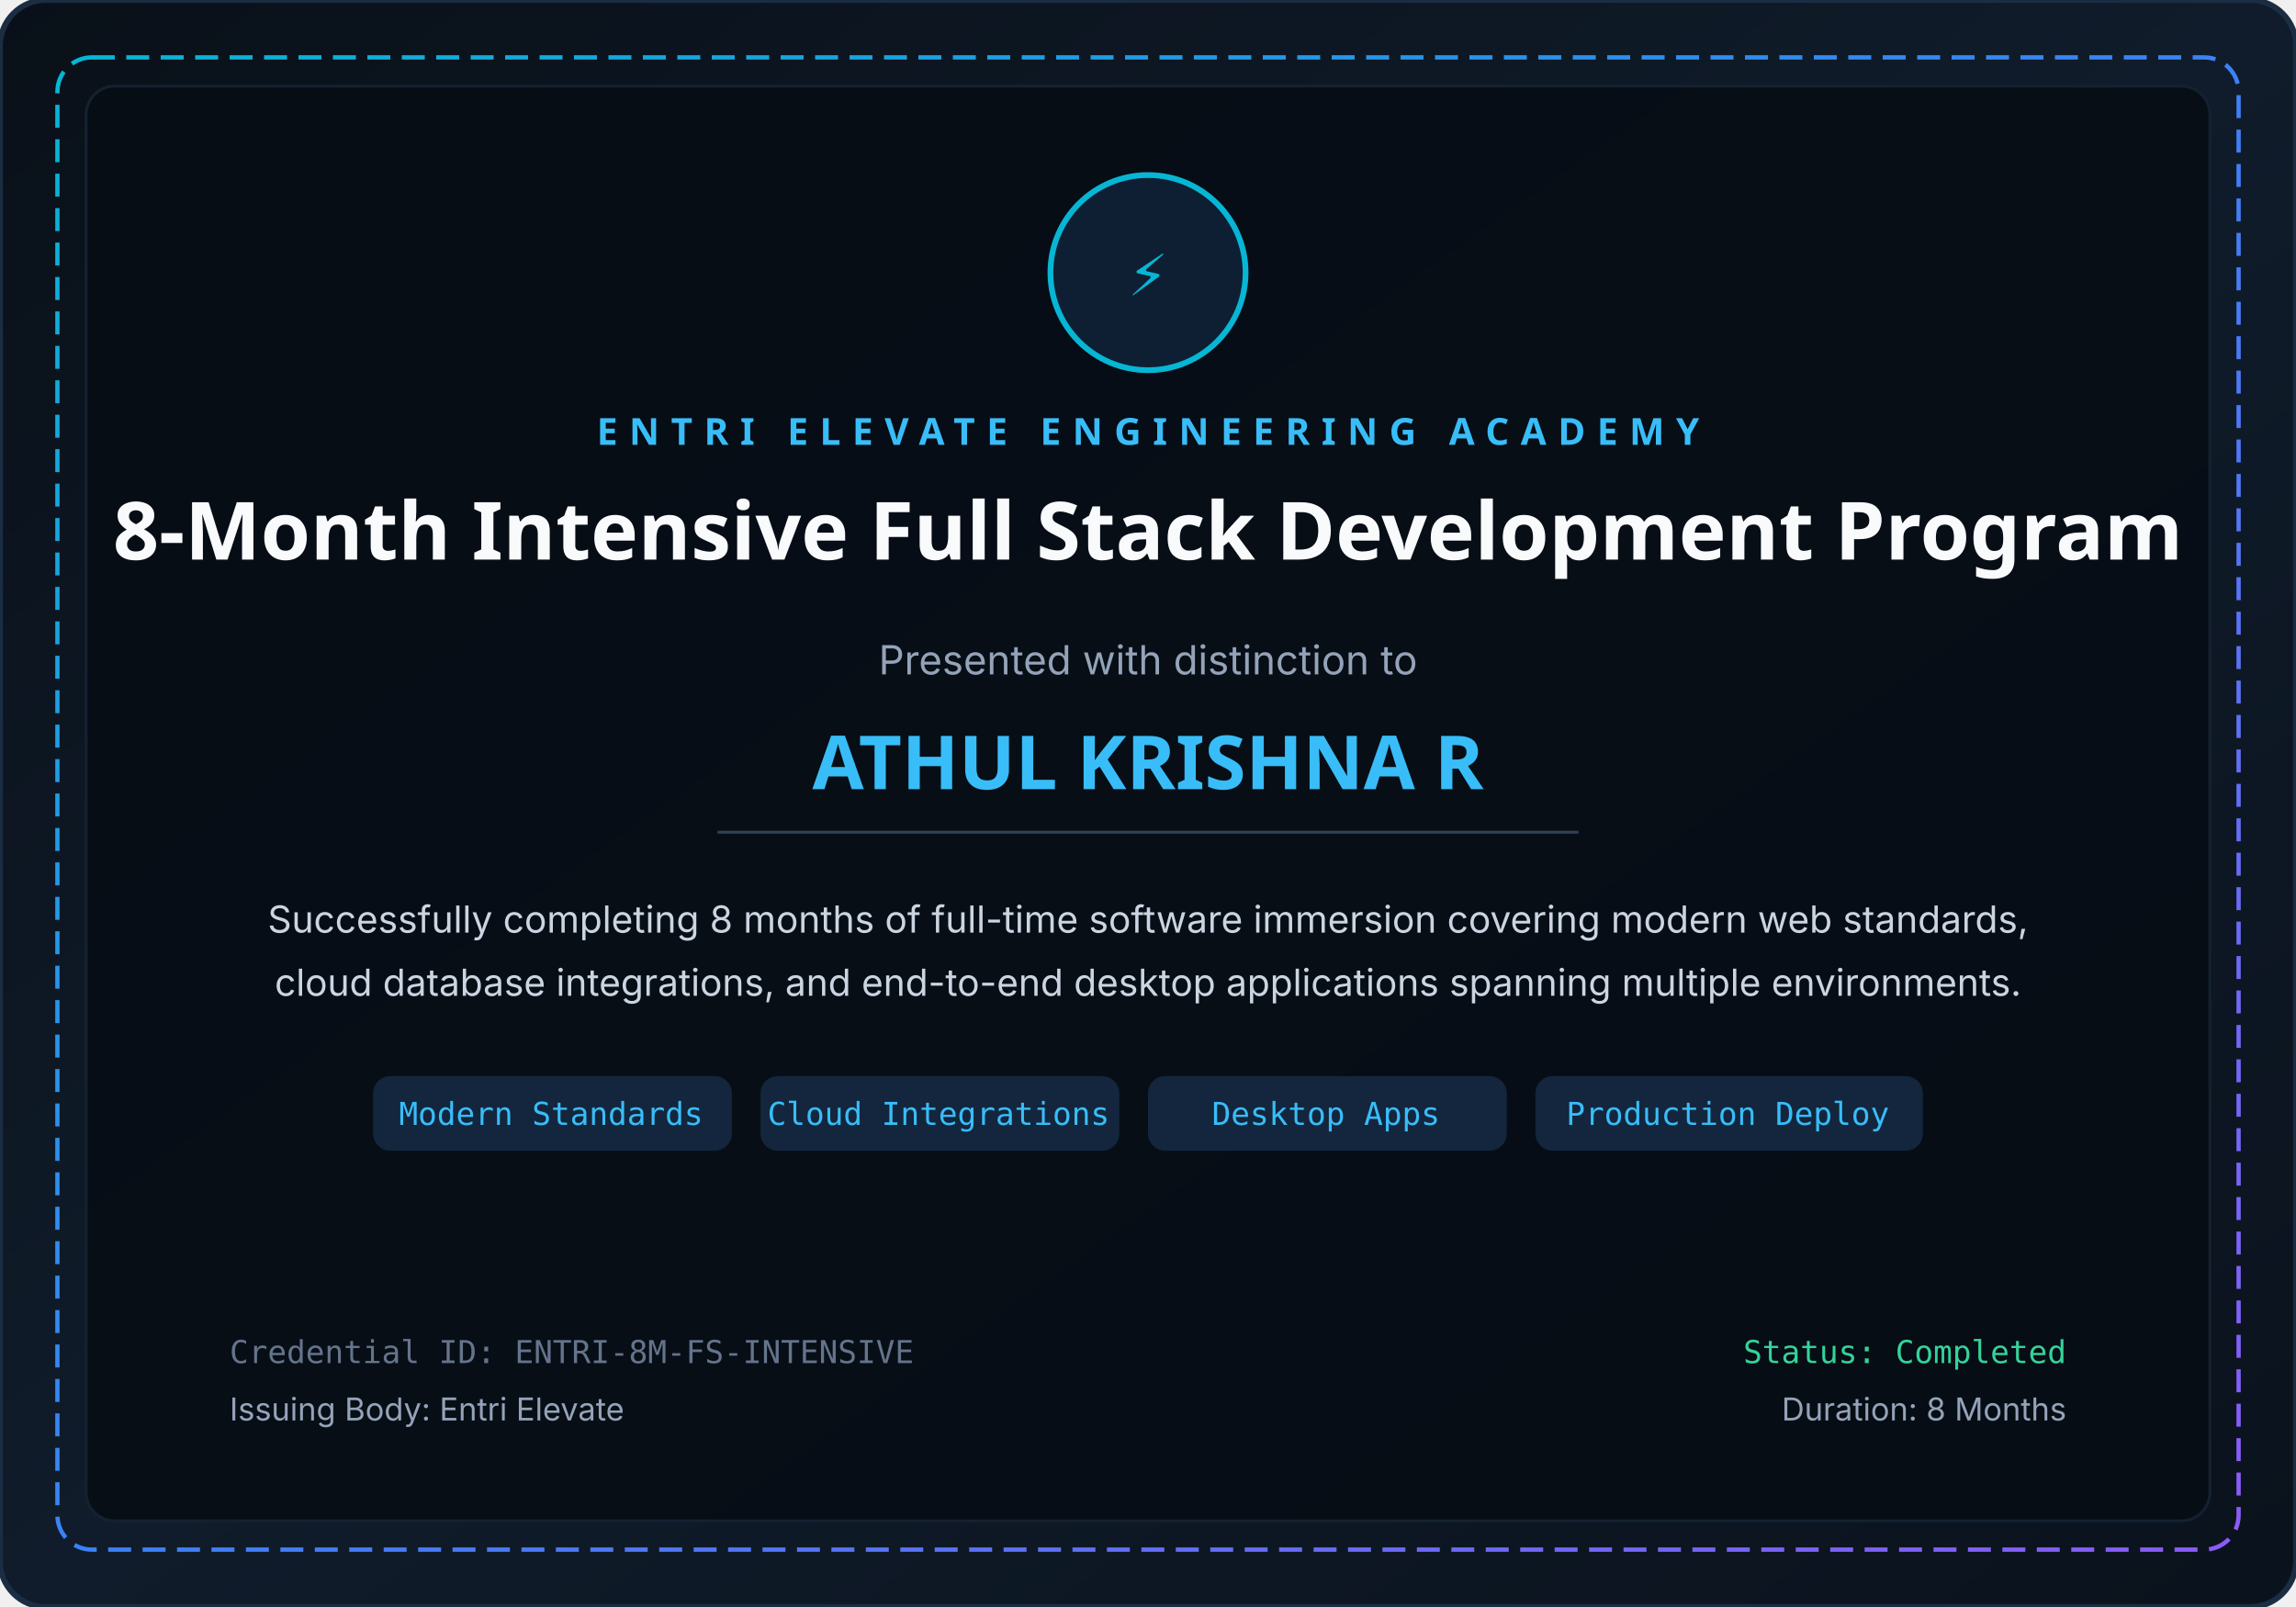
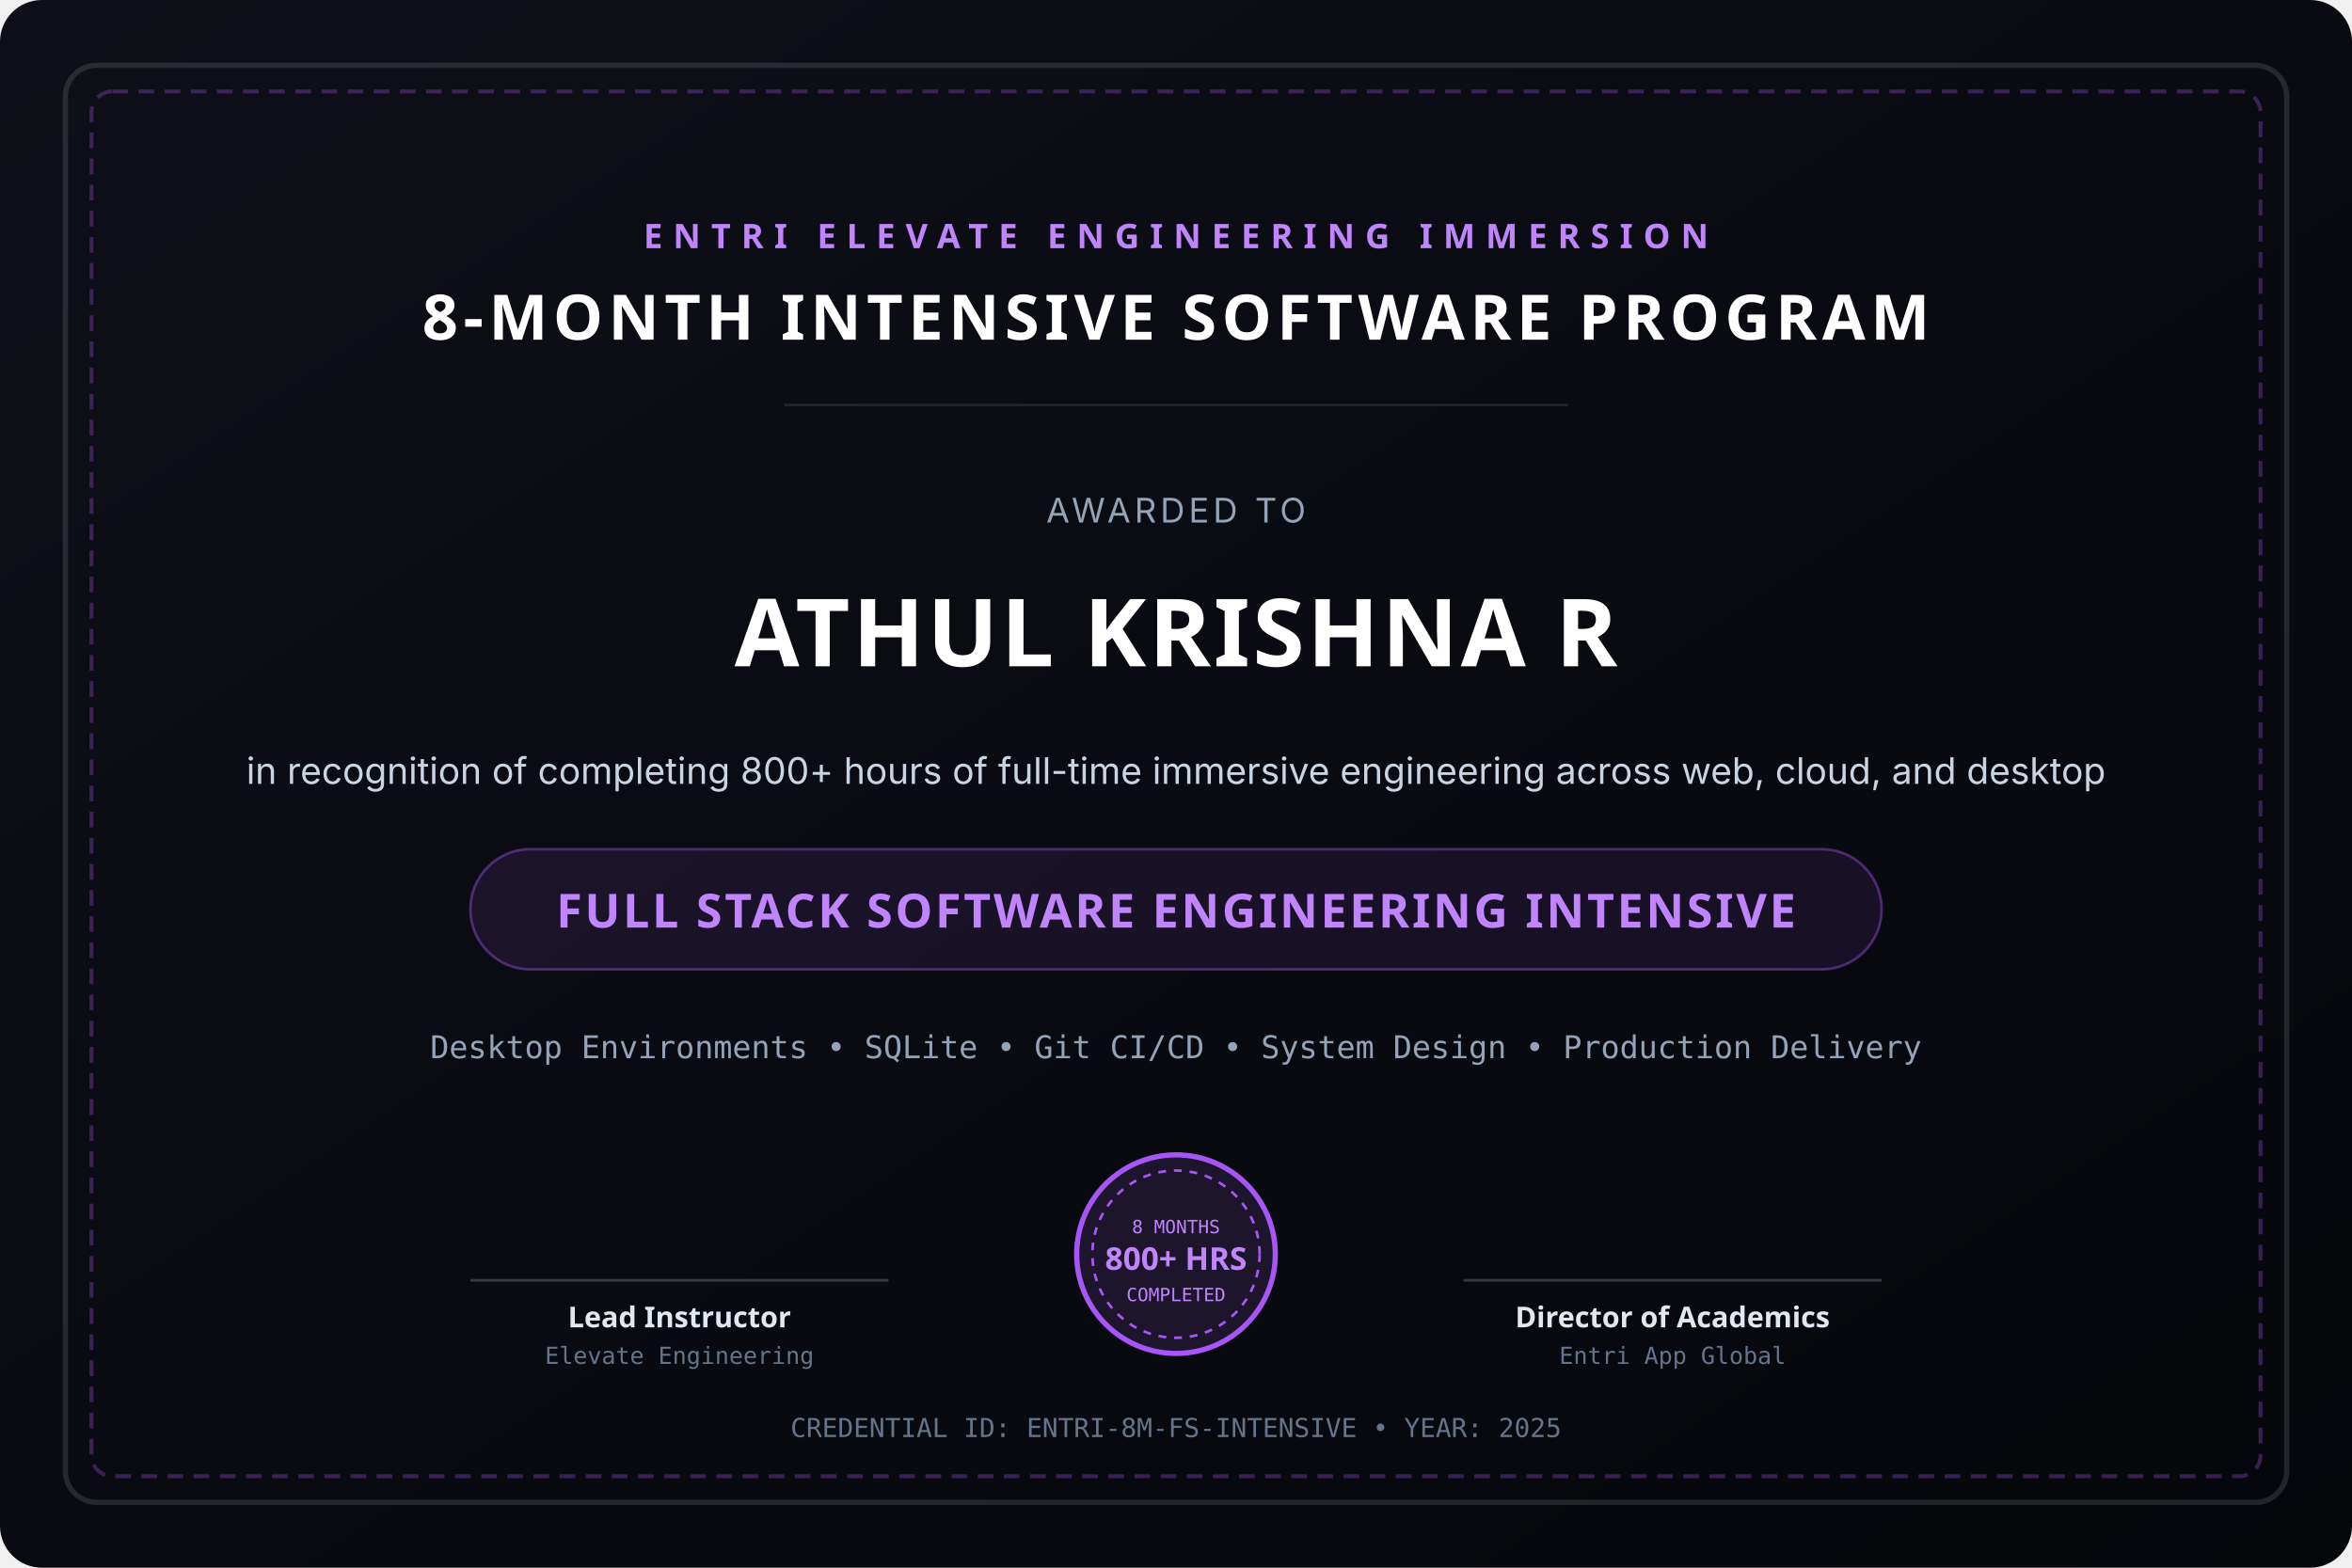
- <svg xmlns="http://www.w3.org/2000/svg" viewBox="0 0 800 560" width="800" height="560">
+ <svg xmlns="http://www.w3.org/2000/svg" viewBox="0 0 900 600" fill="none">
  <defs>
-     <linearGradient id="intBg" x1="0%" y1="0%" x2="100%" y2="100%">
-       <stop offset="0%" stop-color="#091018" />
-       <stop offset="50%" stop-color="#101c2b" />
-       <stop offset="100%" stop-color="#0a121c" />
+     <linearGradient id="intBgGrad" x1="0%" y1="0%" x2="100%" y2="100%">
+       <stop offset="0%" stop-color="#0E0F18" />
+       <stop offset="100%" stop-color="#06070B" />
    </linearGradient>
-     <linearGradient id="intBorder" x1="0%" y1="0%" x2="100%" y2="100%">
-       <stop offset="0%" stop-color="#06b6d4" />
-       <stop offset="50%" stop-color="#3b82f6" />
-       <stop offset="100%" stop-color="#8b5cf6" />
+     <linearGradient id="violetGrad" x1="0%" y1="0%" x2="100%" y2="100%">
+       <stop offset="0%" stop-color="#A855F7" />
+       <stop offset="100%" stop-color="#3B82F6" />
    </linearGradient>
  </defs>
-   <rect width="800" height="560" rx="16" fill="url(#intBg)" stroke="#1a2d42" stroke-width="2" />
-   <rect x="20" y="20" width="760" height="520" rx="12" fill="none" stroke="url(#intBorder)" stroke-width="1.5" stroke-dasharray="8 4" />
-   <rect x="30" y="30" width="740" height="500" rx="10" fill="#070d14" fill-opacity="0.9" stroke="#132130" />
-   <circle cx="400" cy="95" r="34" fill="#0e1f33" stroke="#06b6d4" stroke-width="2" />
-   <text x="400" y="103" font-family="'Space Grotesk', sans-serif" font-size="20" font-weight="700" fill="#06b6d4" text-anchor="middle">⚡</text>
-   <text x="400" y="155" font-family="'Space Grotesk', sans-serif" font-size="13" font-weight="600" fill="#38bdf8" letter-spacing="4" text-anchor="middle">ENTRI ELEVATE ENGINEERING ACADEMY</text>
-   <text x="400" y="195" font-family="'Space Grotesk', sans-serif" font-size="28" font-weight="800" fill="#f8fafc" text-anchor="middle">8-Month Intensive Full Stack Development Program</text>
-   <text x="400" y="235" font-family="'Inter', sans-serif" font-size="14" fill="#94a3b8" text-anchor="middle">Presented with distinction to</text>
-   <text x="400" y="275" font-family="'Space Grotesk', sans-serif" font-size="26" font-weight="700" fill="#38bdf8" text-anchor="middle">ATHUL KRISHNA R</text>
-   <line x1="250" y1="290" x2="550" y2="290" stroke="#334155" stroke-width="1" />
-   <text x="400" y="325" font-family="'Inter', sans-serif" font-size="13" fill="#cbd5e1" text-anchor="middle">Successfully completing 8 months of full-time software immersion covering modern web standards,</text>
-   <text x="400" y="347" font-family="'Inter', sans-serif" font-size="13" fill="#cbd5e1" text-anchor="middle">cloud database integrations, and end-to-end desktop applications spanning multiple environments.</text>
-   <g transform="translate(130, 375)">
-     <rect x="0" y="0" width="125" height="26" rx="6" fill="#13263d" />
-     <text x="62" y="17" font-family="'JetBrains Mono', monospace" font-size="11" fill="#38bdf8" text-anchor="middle">Modern Standards</text>
-     <rect x="135" y="0" width="125" height="26" rx="6" fill="#13263d" />
-     <text x="197" y="17" font-family="'JetBrains Mono', monospace" font-size="11" fill="#38bdf8" text-anchor="middle">Cloud Integrations</text>
-     <rect x="270" y="0" width="125" height="26" rx="6" fill="#13263d" />
-     <text x="332" y="17" font-family="'JetBrains Mono', monospace" font-size="11" fill="#38bdf8" text-anchor="middle">Desktop Apps</text>
-     <rect x="405" y="0" width="135" height="26" rx="6" fill="#13263d" />
-     <text x="472" y="17" font-family="'JetBrains Mono', monospace" font-size="11" fill="#38bdf8" text-anchor="middle">Production Deploy</text>
+   <rect width="900" height="600" rx="16" fill="url(#intBgGrad)" />
+   <rect x="25" y="25" width="850" height="550" rx="12" stroke="#ffffff" stroke-opacity="0.12" stroke-width="2" />
+   <rect x="35" y="35" width="830" height="530" rx="8" stroke="#A855F7" stroke-opacity="0.3" stroke-width="1.5" stroke-dasharray="6 4" />
+   <text x="450" y="95" font-family="'Space Grotesk', sans-serif" font-size="13" font-weight="700" fill="#C084FC" letter-spacing="4" text-anchor="middle">ENTRI ELEVATE ENGINEERING IMMERSION</text>
+   <text x="450" y="130" font-family="'Space Grotesk', sans-serif" font-size="24" font-weight="800" fill="#ffffff" letter-spacing="2" text-anchor="middle">8-MONTH INTENSIVE SOFTWARE PROGRAM</text>
+   <line x1="300" y1="155" x2="600" y2="155" stroke="#ffffff" stroke-opacity="0.1" stroke-width="1" />
+   <text x="450" y="200" font-family="'Inter', sans-serif" font-size="13" fill="#94A3B8" letter-spacing="1.5" text-anchor="middle">AWARDED TO</text>
+   <text x="450" y="255" font-family="'Space Grotesk', sans-serif" font-size="36" font-weight="800" fill="#ffffff" letter-spacing="1" text-anchor="middle">ATHUL KRISHNA R</text>
+   <text x="450" y="300" font-family="'Inter', sans-serif" font-size="14" fill="#CBD5E1" text-anchor="middle">in recognition of completing 800+ hours of full-time immersive engineering across web, cloud, and desktop</text>
+   <rect x="180" y="325" width="540" height="46" rx="23" fill="#A855F7" fill-opacity="0.1" stroke="#A855F7" stroke-opacity="0.4" />
+   <text x="450" y="355" font-family="'Space Grotesk', sans-serif" font-size="18" font-weight="700" fill="#C084FC" letter-spacing="1" text-anchor="middle">FULL STACK SOFTWARE ENGINEERING INTENSIVE</text>
+   <text x="450" y="405" font-family="'JetBrains Mono', monospace" font-size="12" fill="#94A3B8" text-anchor="middle">Desktop Environments • SQLite • Git CI/CD • System Design • Production Delivery</text>
+   <g transform="translate(450, 480)">
+     <circle cx="0" cy="0" r="38" fill="#1C152B" stroke="#A855F7" stroke-width="2" />
+     <circle cx="0" cy="0" r="32" stroke="#A855F7" stroke-dasharray="3 3" />
+     <text x="0" y="-8" font-family="'JetBrains Mono', monospace" font-size="7" fill="#C084FC" text-anchor="middle">8 MONTHS</text>
+     <text x="0" y="6" font-family="'Space Grotesk', sans-serif" font-size="12" font-weight="900" fill="#C084FC" text-anchor="middle">800+ HRS</text>
+     <text x="0" y="18" font-family="'JetBrains Mono', monospace" font-size="7" fill="#C084FC" text-anchor="middle">COMPLETED</text>
  </g>
-   <text x="80" y="475" font-family="'JetBrains Mono', monospace" font-size="11" fill="#64748b">Credential ID: ENTRI-8M-FS-INTENSIVE</text>
-   <text x="80" y="495" font-family="'Inter', sans-serif" font-size="11" fill="#94a3b8">Issuing Body: Entri Elevate</text>
-   <text x="720" y="475" font-family="'JetBrains Mono', monospace" font-size="11" fill="#34d399" text-anchor="end">Status: Completed</text>
-   <text x="720" y="495" font-family="'Inter', sans-serif" font-size="11" fill="#94a3b8" text-anchor="end">Duration: 8 Months</text>
+   <g transform="translate(180, 490)">
+     <line x1="0" y1="0" x2="160" y2="0" stroke="#ffffff" stroke-opacity="0.2" />
+     <text x="80" y="18" font-family="'Space Grotesk', sans-serif" font-size="11" font-weight="600" fill="#E2E8F0" text-anchor="middle">Lead Instructor</text>
+     <text x="80" y="32" font-family="'JetBrains Mono', monospace" font-size="9" fill="#64748B" text-anchor="middle">Elevate Engineering</text>
+   </g>
+   <g transform="translate(560, 490)">
+     <line x1="0" y1="0" x2="160" y2="0" stroke="#ffffff" stroke-opacity="0.2" />
+     <text x="80" y="18" font-family="'Space Grotesk', sans-serif" font-size="11" font-weight="600" fill="#E2E8F0" text-anchor="middle">Director of Academics</text>
+     <text x="80" y="32" font-family="'JetBrains Mono', monospace" font-size="9" fill="#64748B" text-anchor="middle">Entri App Global</text>
+   </g>
+   <text x="450" y="550" font-family="'JetBrains Mono', monospace" font-size="10" fill="#64748B" text-anchor="middle">CREDENTIAL ID: ENTRI-8M-FS-INTENSIVE • YEAR: 2025</text>
</svg>
